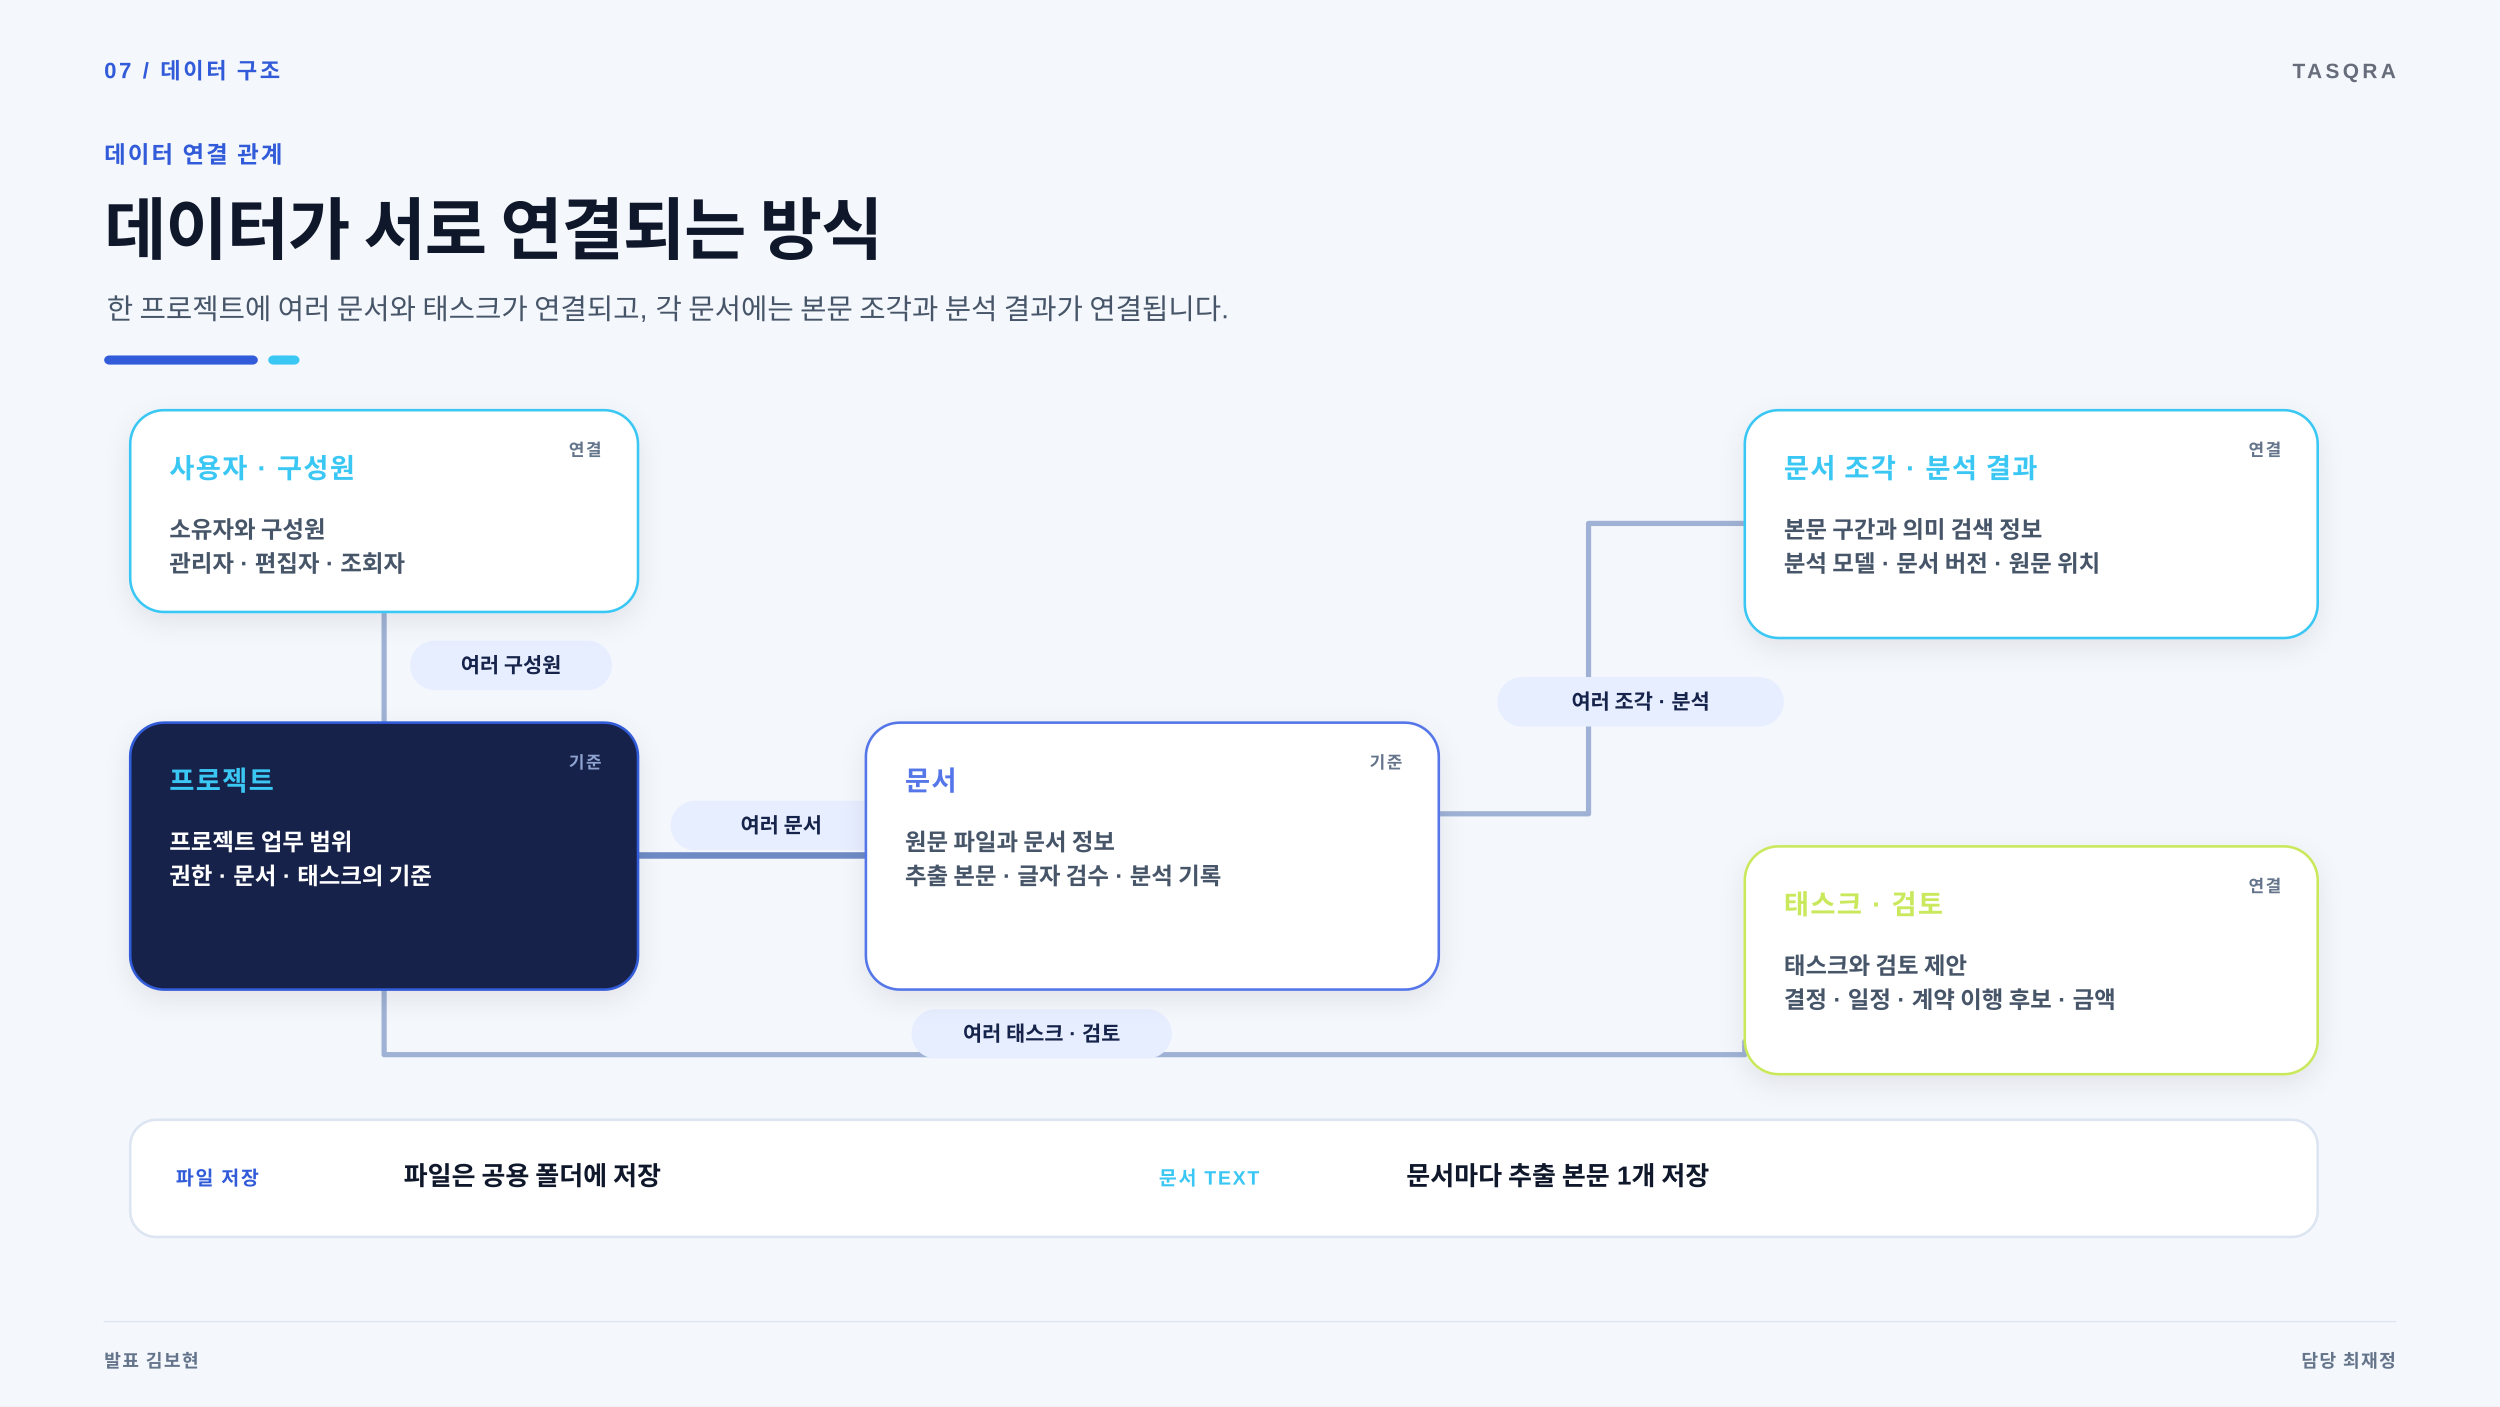
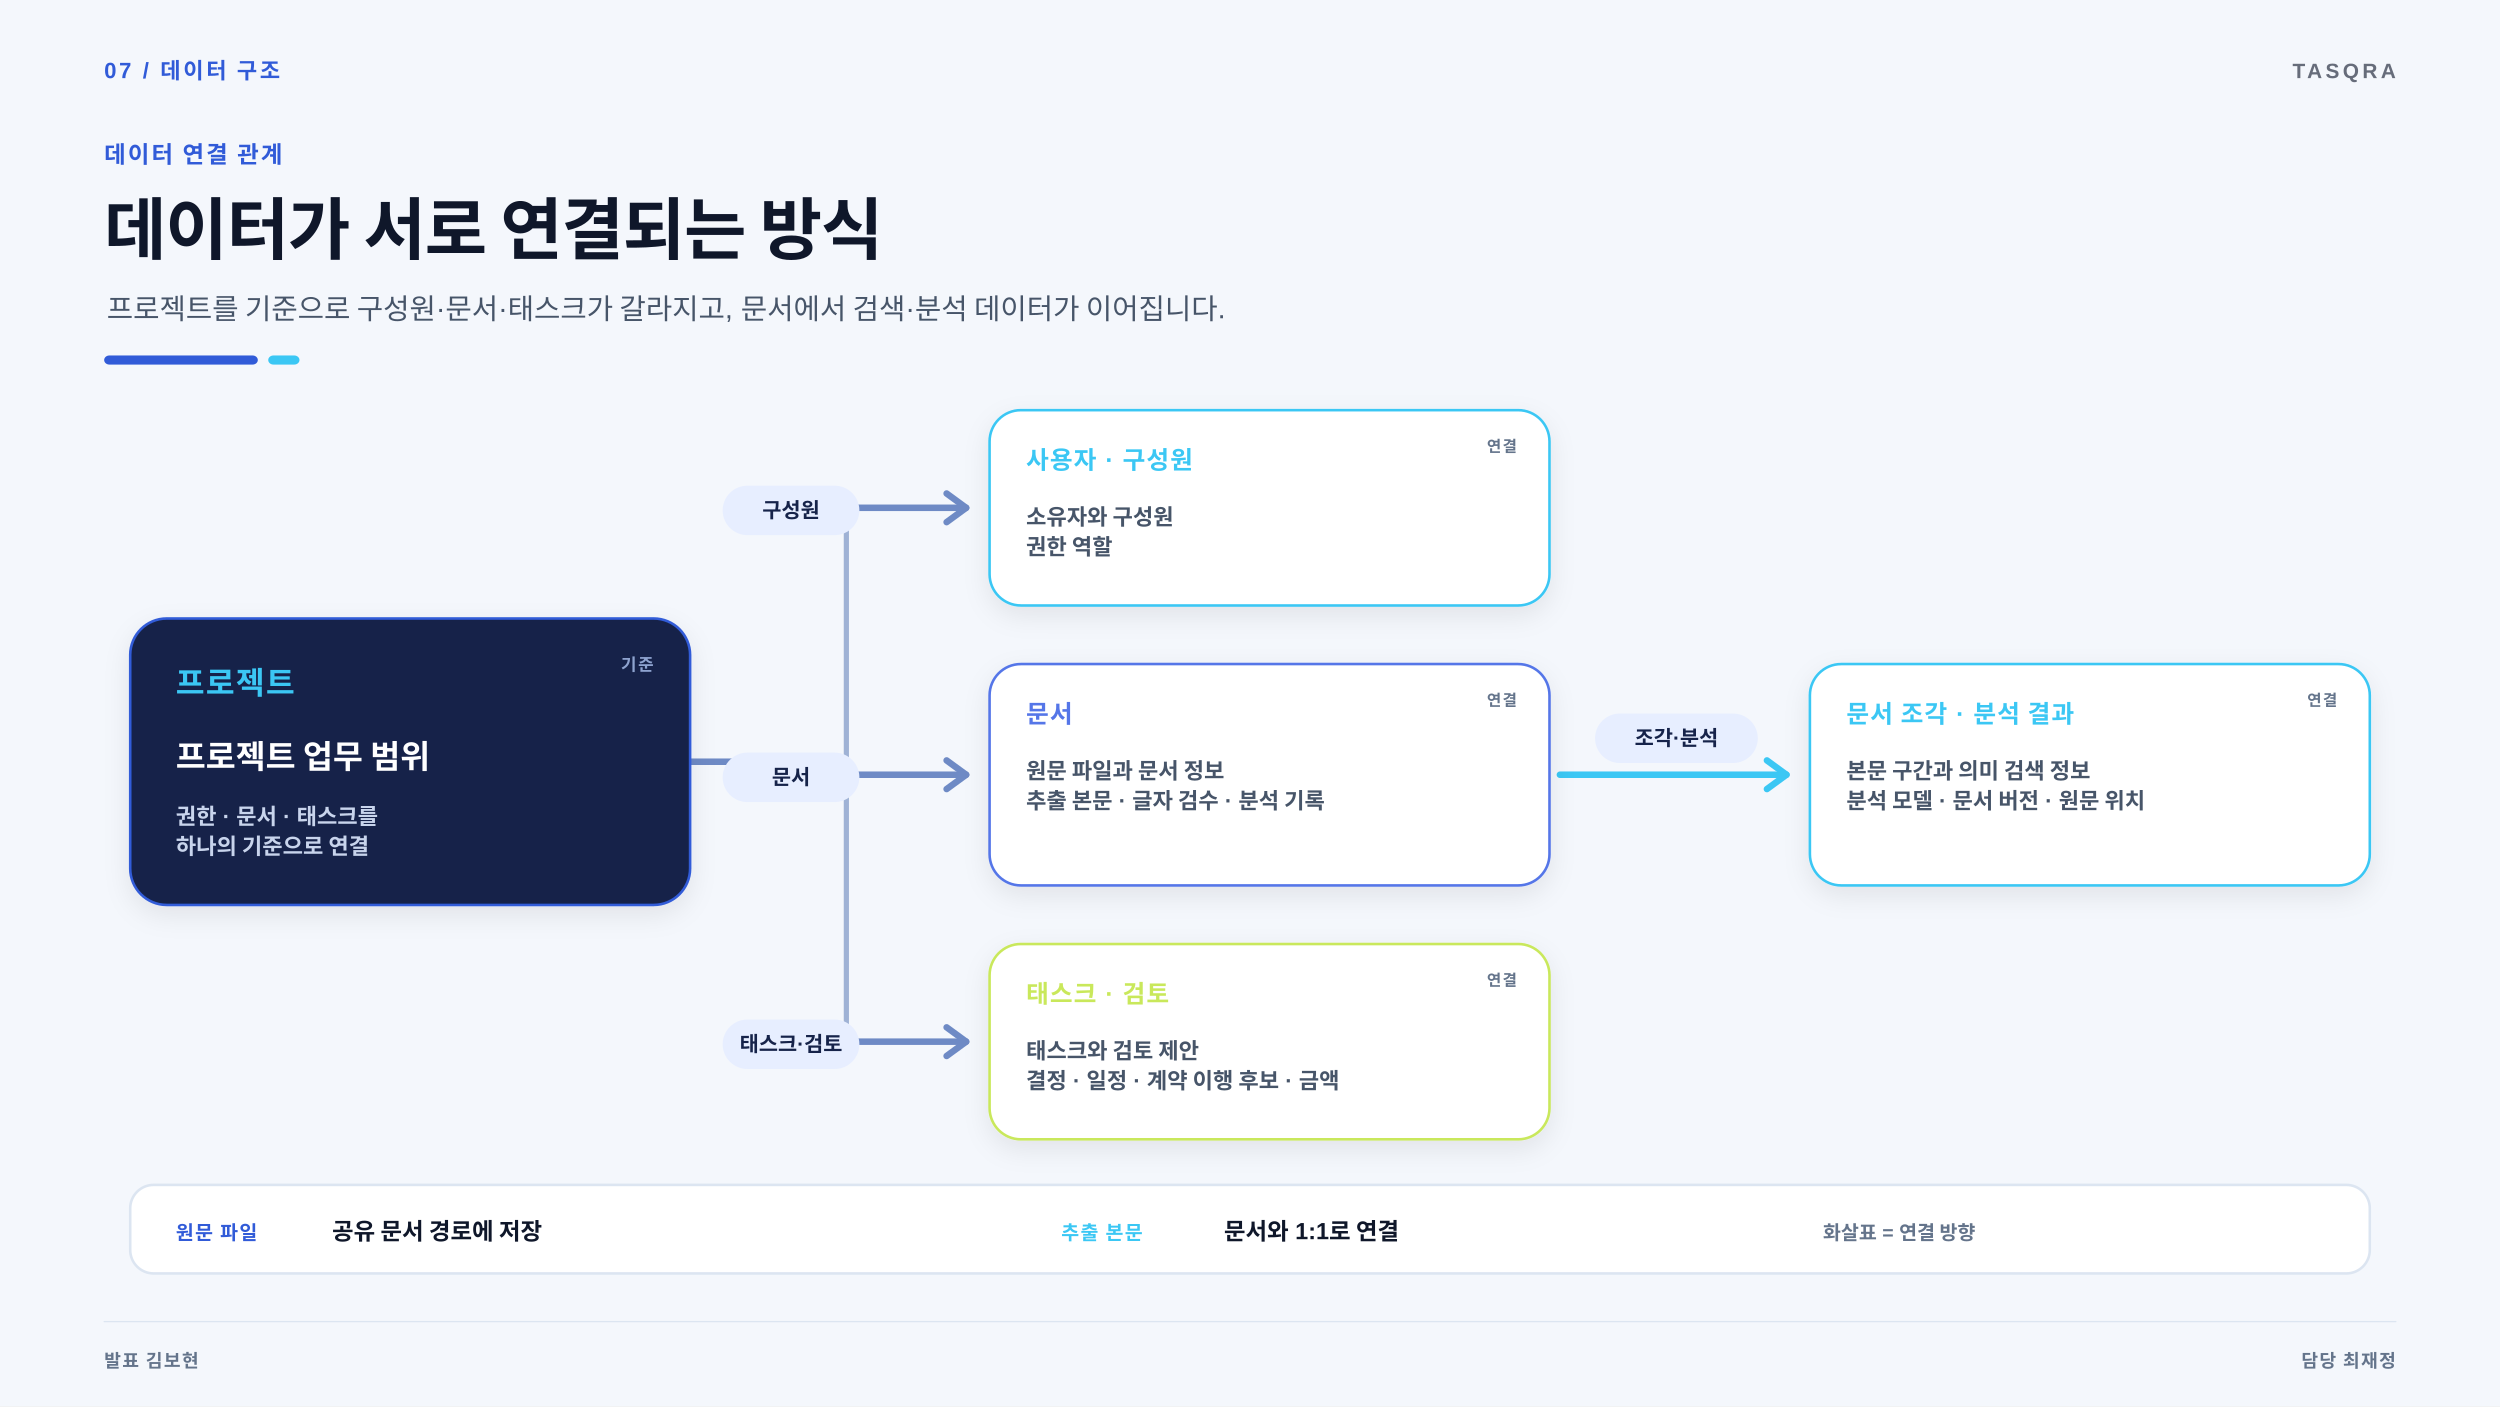
<svg xmlns="http://www.w3.org/2000/svg" width="1920" height="1080" viewBox="0 0 1920 1080">
  <defs>
    <style>@font-face{font-family:NotoKR;src:url("../../포트폴리오/NotoSansKR.ttf") format("truetype");} text{font-family:NotoKR,Arial,sans-serif;}</style>
    <filter id="shadow" x="-20%" y="-20%" width="140%" height="140%">
      <feDropShadow dx="0" dy="12" stdDeviation="16" flood-color="#0E162F" flood-opacity="0.11" />
    </filter>
    <filter id="softShadow" x="-20%" y="-20%" width="140%" height="140%">
      <feDropShadow dx="0" dy="7" stdDeviation="10" flood-color="#0E162F" flood-opacity="0.08" />
    </filter>
  </defs>
  <rect x="0" y="0" width="1920" height="1080" rx="0" fill="#F4F7FC" stroke="none" stroke-width="0" opacity="1" />
  <text x="80" y="60" font-family="NotoKR, Arial, sans-serif" font-size="17" font-weight="800" font-style="normal" fill="#315BD8" text-anchor="start" letter-spacing="2" opacity="1">07  /  데이터 구조</text>
  <text x="1840" y="60" font-family="NotoKR, Arial, sans-serif" font-size="16" font-weight="800" font-style="normal" fill="#0F172A" text-anchor="end" letter-spacing="2.6" opacity="0.62">TASQRA</text>
  <line x1="80" y1="1015" x2="1840" y2="1015" stroke="#DCE5F1" stroke-width="1" stroke-linecap="round" opacity="1" />
  <text x="80" y="1050" font-family="NotoKR, Arial, sans-serif" font-size="14" font-weight="700" font-style="normal" fill="#64748B" text-anchor="start" letter-spacing="1" opacity="1">발표  김보현</text>
  <text x="1840" y="1050" font-family="NotoKR, Arial, sans-serif" font-size="14" font-weight="700" font-style="normal" fill="#64748B" text-anchor="end" letter-spacing="1" opacity="1">담당  최재정</text>
  <text x="80" y="125" font-family="NotoKR, Arial, sans-serif" font-size="18" font-weight="800" font-style="normal" fill="#315BD8" text-anchor="start" letter-spacing="1.6" opacity="1">데이터 연결 관계</text>
  <text x="80" y="195" font-family="NotoKR, Arial, sans-serif" font-size="52" font-weight="800" font-style="normal" fill="#0F172A" text-anchor="start" letter-spacing="-0.8" opacity="1">데이터가 서로 연결되는 방식</text>
-   <text x="82" y="245" font-family="NotoKR, Arial, sans-serif" font-size="22" font-weight="500" font-style="normal" fill="#475569" text-anchor="start" letter-spacing="0" opacity="1">한 프로젝트에 여러 문서와 태스크가 연결되고, 각 문서에는 본문 조각과 분석 결과가 연결됩니다.</text>
+   <text x="82" y="245" font-family="NotoKR, Arial, sans-serif" font-size="22" font-weight="500" font-style="normal" fill="#475569" text-anchor="start" letter-spacing="0" opacity="1">프로젝트를 기준으로 구성원·문서·태스크가 갈라지고, 문서에서 검색·분석 데이터가 이어집니다.</text>
  <rect x="80" y="273" width="118" height="7" rx="4" fill="#315BD8" stroke="none" stroke-width="0" opacity="1" />
  <rect x="206" y="273" width="24" height="7" rx="4" fill="#3BC7F4" stroke="none" stroke-width="0" opacity="1" />
-   <polyline points="295,470 295,555" fill="none" stroke="#9FB2D5" stroke-width="4" stroke-linecap="round" stroke-linejoin="round" opacity="1" />
-   <polyline points="490,657 665,657" fill="none" stroke="#6E8AC5" stroke-width="5" stroke-linecap="round" stroke-linejoin="round" opacity="1" />
-   <polyline points="1105,625 1220,625 1220,402 1340,402" fill="none" stroke="#9FB2D5" stroke-width="4" stroke-linecap="round" stroke-linejoin="round" opacity="1" />
-   <polyline points="295,760 295,810 1340,810 1340,800" fill="none" stroke="#9FB2D5" stroke-width="4" stroke-linecap="round" stroke-linejoin="round" opacity="1" />
-   <rect x="315" y="492" width="155" height="38" rx="19.0" fill="#E7EEFF" stroke="none" stroke-width="0" opacity="1" />
-   <text x="392.5" y="516.44" font-family="NotoKR, Arial, sans-serif" font-size="16" font-weight="700" font-style="normal" fill="#16234A" text-anchor="middle" letter-spacing="0" opacity="1">여러 구성원</text>
-   <rect x="515" y="615" width="170" height="38" rx="19.0" fill="#E7EEFF" stroke="none" stroke-width="0" opacity="1" />
-   <text x="600.0" y="639.44" font-family="NotoKR, Arial, sans-serif" font-size="16" font-weight="700" font-style="normal" fill="#16234A" text-anchor="middle" letter-spacing="0" opacity="1">여러 문서</text>
-   <rect x="1150" y="520" width="220" height="38" rx="19.0" fill="#E7EEFF" stroke="none" stroke-width="0" opacity="1" />
-   <text x="1260.0" y="544.44" font-family="NotoKR, Arial, sans-serif" font-size="16" font-weight="700" font-style="normal" fill="#16234A" text-anchor="middle" letter-spacing="0" opacity="1">여러 조각 · 분석</text>
-   <rect x="700" y="775" width="200" height="38" rx="19.0" fill="#E7EEFF" stroke="none" stroke-width="0" opacity="1" />
-   <text x="800.0" y="799.44" font-family="NotoKR, Arial, sans-serif" font-size="16" font-weight="700" font-style="normal" fill="#16234A" text-anchor="middle" letter-spacing="0" opacity="1">여러 태스크 · 검토</text>
-   <rect x="100" y="315" width="390" height="155" rx="26" fill="#FFFFFF" stroke="#3BC7F4" stroke-width="2" opacity="1" filter="url(#softShadow)" />
-   <text x="130" y="367" font-family="NotoKR, Arial, sans-serif" font-size="21" font-weight="800" font-style="normal" fill="#3BC7F4" text-anchor="start" letter-spacing="1.0" opacity="1">사용자 · 구성원</text>
-   <text x="130" y="413" font-family="NotoKR, Arial, sans-serif" font-size="18" font-weight="600" fill="#475569" text-anchor="start">
-     <tspan x="130" dy="0">소유자와 구성원</tspan>
-     <tspan x="130" dy="26.1">관리자 · 편집자 · 조회자</tspan>
+   <line x1="530" y1="585" x2="650" y2="585" stroke="#6E8AC5" stroke-width="5" stroke-linecap="round" opacity="1" />
+   <line x1="650" y1="390" x2="650" y2="800" stroke="#9FB2D5" stroke-width="4" stroke-linecap="round" opacity="1" />
+   <line x1="650" y1="390" x2="742" y2="390" stroke="#6E8AC5" stroke-width="5" stroke-linecap="round" opacity="1" />
+   <path d="M 727 379 L 742 390 L 727 401" fill="none" stroke="#6E8AC5" stroke-width="5" stroke-linecap="round" stroke-linejoin="round" />
+   <rect x="555" y="373" width="105" height="38" rx="19.0" fill="#E7EEFF" stroke="none" stroke-width="0" opacity="1" />
+   <text x="607.5" y="397.44" font-family="NotoKR, Arial, sans-serif" font-size="16" font-weight="700" font-style="normal" fill="#16234A" text-anchor="middle" letter-spacing="0" opacity="1">구성원</text>
+   <line x1="650" y1="595" x2="742" y2="595" stroke="#6E8AC5" stroke-width="5" stroke-linecap="round" opacity="1" />
+   <path d="M 727 584 L 742 595 L 727 606" fill="none" stroke="#6E8AC5" stroke-width="5" stroke-linecap="round" stroke-linejoin="round" />
+   <rect x="555" y="578" width="105" height="38" rx="19.0" fill="#E7EEFF" stroke="none" stroke-width="0" opacity="1" />
+   <text x="607.5" y="602.44" font-family="NotoKR, Arial, sans-serif" font-size="16" font-weight="700" font-style="normal" fill="#16234A" text-anchor="middle" letter-spacing="0" opacity="1">문서</text>
+   <line x1="650" y1="800" x2="742" y2="800" stroke="#6E8AC5" stroke-width="5" stroke-linecap="round" opacity="1" />
+   <path d="M 727 789 L 742 800 L 727 811" fill="none" stroke="#6E8AC5" stroke-width="5" stroke-linecap="round" stroke-linejoin="round" />
+   <rect x="555" y="783" width="105" height="38" rx="19.0" fill="#E7EEFF" stroke="none" stroke-width="0" opacity="1" />
+   <text x="607.5" y="807.44" font-family="NotoKR, Arial, sans-serif" font-size="16" font-weight="700" font-style="normal" fill="#16234A" text-anchor="middle" letter-spacing="0" opacity="1">태스크·검토</text>
+   <line x1="1198" y1="595" x2="1372" y2="595" stroke="#3BC7F4" stroke-width="5" stroke-linecap="round" opacity="1" />
+   <path d="M 1357 584 L 1372 595 L 1357 606" fill="none" stroke="#3BC7F4" stroke-width="5" stroke-linecap="round" stroke-linejoin="round" />
+   <rect x="1225" y="548" width="125" height="38" rx="19.0" fill="#E7EEFF" stroke="none" stroke-width="0" opacity="1" />
+   <text x="1287.5" y="572.44" font-family="NotoKR, Arial, sans-serif" font-size="16" font-weight="700" font-style="normal" fill="#16234A" text-anchor="middle" letter-spacing="0" opacity="1">조각·분석</text>
+   <rect x="100" y="475" width="430" height="220" rx="28" fill="#16234A" stroke="#315BD8" stroke-width="2" opacity="1" filter="url(#softShadow)" />
+   <text x="135" y="533" font-family="NotoKR, Arial, sans-serif" font-size="24" font-weight="800" font-style="normal" fill="#3BC7F4" text-anchor="start" letter-spacing="1.0" opacity="1">프로젝트</text>
+   <text x="135" y="590" font-family="NotoKR, Arial, sans-serif" font-size="25" font-weight="800" font-style="normal" fill="#FFFFFF" text-anchor="start" letter-spacing="0" opacity="1">프로젝트 업무 범위</text>
+   <text x="135" y="633" font-family="NotoKR, Arial, sans-serif" font-size="17" font-weight="600" fill="#C8D4EC" text-anchor="start">
+     <tspan x="135" dy="0">권한 · 문서 · 태스크를</tspan>
+     <tspan x="135" dy="22.95">하나의 기준으로 연결</tspan>
  </text>
-   <text x="462" y="350" font-family="NotoKR, Arial, sans-serif" font-size="13" font-weight="800" font-style="normal" fill="#64748B" text-anchor="end" letter-spacing="1.2" opacity="1">연결</text>
-   <rect x="100" y="555" width="390" height="205" rx="26" fill="#16234A" stroke="#315BD8" stroke-width="2" opacity="1" filter="url(#softShadow)" />
-   <text x="130" y="607" font-family="NotoKR, Arial, sans-serif" font-size="21" font-weight="800" font-style="normal" fill="#3BC7F4" text-anchor="start" letter-spacing="1.0" opacity="1">프로젝트</text>
-   <text x="130" y="653" font-family="NotoKR, Arial, sans-serif" font-size="18" font-weight="600" fill="#FFFFFF" text-anchor="start">
-     <tspan x="130" dy="0">프로젝트 업무 범위</tspan>
-     <tspan x="130" dy="26.1">권한 · 문서 · 태스크의 기준</tspan>
+   <text x="502" y="515" font-family="NotoKR, Arial, sans-serif" font-size="13" font-weight="800" font-style="normal" fill="#8EA3CF" text-anchor="end" letter-spacing="1.2" opacity="1">기준</text>
+   <rect x="760" y="315" width="430" height="150" rx="24" fill="#FFFFFF" stroke="#3BC7F4" stroke-width="2" opacity="1" filter="url(#softShadow)" />
+   <text x="788" y="360" font-family="NotoKR, Arial, sans-serif" font-size="19" font-weight="800" font-style="normal" fill="#3BC7F4" text-anchor="start" letter-spacing="0.8" opacity="1">사용자 · 구성원</text>
+   <text x="788" y="403" font-family="NotoKR, Arial, sans-serif" font-size="17" font-weight="600" fill="#475569" text-anchor="start">
+     <tspan x="788" dy="0">소유자와 구성원</tspan>
+     <tspan x="788" dy="22.95">권한 역할</tspan>
  </text>
-   <text x="462" y="590" font-family="NotoKR, Arial, sans-serif" font-size="13" font-weight="800" font-style="normal" fill="#8EA3CF" text-anchor="end" letter-spacing="1.2" opacity="1">기준</text>
-   <rect x="665" y="555" width="440" height="205" rx="26" fill="#FFFFFF" stroke="#5576E8" stroke-width="2" opacity="1" filter="url(#softShadow)" />
-   <text x="695" y="607" font-family="NotoKR, Arial, sans-serif" font-size="21" font-weight="800" font-style="normal" fill="#5576E8" text-anchor="start" letter-spacing="1.0" opacity="1">문서</text>
-   <text x="695" y="653" font-family="NotoKR, Arial, sans-serif" font-size="18" font-weight="600" fill="#475569" text-anchor="start">
-     <tspan x="695" dy="0">원문 파일과 문서 정보</tspan>
-     <tspan x="695" dy="26.1">추출 본문 · 글자 검수 · 분석 기록</tspan>
+   <text x="1165" y="347" font-family="NotoKR, Arial, sans-serif" font-size="12" font-weight="800" font-style="normal" fill="#64748B" text-anchor="end" letter-spacing="1.0" opacity="1">연결</text>
+   <rect x="760" y="510" width="430" height="170" rx="24" fill="#FFFFFF" stroke="#5576E8" stroke-width="2" opacity="1" filter="url(#softShadow)" />
+   <text x="788" y="555" font-family="NotoKR, Arial, sans-serif" font-size="19" font-weight="800" font-style="normal" fill="#5576E8" text-anchor="start" letter-spacing="0.8" opacity="1">문서</text>
+   <text x="788" y="598" font-family="NotoKR, Arial, sans-serif" font-size="17" font-weight="600" fill="#475569" text-anchor="start">
+     <tspan x="788" dy="0">원문 파일과 문서 정보</tspan>
+     <tspan x="788" dy="22.95">추출 본문 · 글자 검수 · 분석 기록</tspan>
  </text>
-   <text x="1077" y="590" font-family="NotoKR, Arial, sans-serif" font-size="13" font-weight="800" font-style="normal" fill="#64748B" text-anchor="end" letter-spacing="1.2" opacity="1">기준</text>
-   <rect x="1340" y="315" width="440" height="175" rx="26" fill="#FFFFFF" stroke="#3BC7F4" stroke-width="2" opacity="1" filter="url(#softShadow)" />
-   <text x="1370" y="367" font-family="NotoKR, Arial, sans-serif" font-size="21" font-weight="800" font-style="normal" fill="#3BC7F4" text-anchor="start" letter-spacing="1.0" opacity="1">문서 조각 · 분석 결과</text>
-   <text x="1370" y="413" font-family="NotoKR, Arial, sans-serif" font-size="18" font-weight="600" fill="#475569" text-anchor="start">
-     <tspan x="1370" dy="0">본문 구간과 의미 검색 정보</tspan>
-     <tspan x="1370" dy="26.1">분석 모델 · 문서 버전 · 원문 위치</tspan>
+   <text x="1165" y="542" font-family="NotoKR, Arial, sans-serif" font-size="12" font-weight="800" font-style="normal" fill="#64748B" text-anchor="end" letter-spacing="1.0" opacity="1">연결</text>
+   <rect x="760" y="725" width="430" height="150" rx="24" fill="#FFFFFF" stroke="#C9E85B" stroke-width="2" opacity="1" filter="url(#softShadow)" />
+   <text x="788" y="770" font-family="NotoKR, Arial, sans-serif" font-size="19" font-weight="800" font-style="normal" fill="#C9E85B" text-anchor="start" letter-spacing="0.8" opacity="1">태스크 · 검토</text>
+   <text x="788" y="813" font-family="NotoKR, Arial, sans-serif" font-size="17" font-weight="600" fill="#475569" text-anchor="start">
+     <tspan x="788" dy="0">태스크와 검토 제안</tspan>
+     <tspan x="788" dy="22.95">결정 · 일정 · 계약 이행 후보 · 금액</tspan>
  </text>
-   <text x="1752" y="350" font-family="NotoKR, Arial, sans-serif" font-size="13" font-weight="800" font-style="normal" fill="#64748B" text-anchor="end" letter-spacing="1.2" opacity="1">연결</text>
-   <rect x="1340" y="650" width="440" height="175" rx="26" fill="#FFFFFF" stroke="#C9E85B" stroke-width="2" opacity="1" filter="url(#softShadow)" />
-   <text x="1370" y="702" font-family="NotoKR, Arial, sans-serif" font-size="21" font-weight="800" font-style="normal" fill="#C9E85B" text-anchor="start" letter-spacing="1.0" opacity="1">태스크 · 검토</text>
-   <text x="1370" y="748" font-family="NotoKR, Arial, sans-serif" font-size="18" font-weight="600" fill="#475569" text-anchor="start">
-     <tspan x="1370" dy="0">태스크와 검토 제안</tspan>
-     <tspan x="1370" dy="26.1">결정 · 일정 · 계약 이행 후보 · 금액</tspan>
+   <text x="1165" y="757" font-family="NotoKR, Arial, sans-serif" font-size="12" font-weight="800" font-style="normal" fill="#64748B" text-anchor="end" letter-spacing="1.0" opacity="1">연결</text>
+   <rect x="1390" y="510" width="430" height="170" rx="24" fill="#FFFFFF" stroke="#3BC7F4" stroke-width="2" opacity="1" filter="url(#softShadow)" />
+   <text x="1418" y="555" font-family="NotoKR, Arial, sans-serif" font-size="19" font-weight="800" font-style="normal" fill="#3BC7F4" text-anchor="start" letter-spacing="0.8" opacity="1">문서 조각 · 분석 결과</text>
+   <text x="1418" y="598" font-family="NotoKR, Arial, sans-serif" font-size="17" font-weight="600" fill="#475569" text-anchor="start">
+     <tspan x="1418" dy="0">본문 구간과 의미 검색 정보</tspan>
+     <tspan x="1418" dy="22.95">분석 모델 · 문서 버전 · 원문 위치</tspan>
  </text>
-   <text x="1752" y="685" font-family="NotoKR, Arial, sans-serif" font-size="13" font-weight="800" font-style="normal" fill="#64748B" text-anchor="end" letter-spacing="1.2" opacity="1">연결</text>
-   <rect x="100" y="860" width="1680" height="90" rx="20" fill="#FFFFFF" stroke="#DCE5F1" stroke-width="2" opacity="1" />
-   <text x="135" y="910" font-family="NotoKR, Arial, sans-serif" font-size="15" font-weight="800" font-style="normal" fill="#315BD8" text-anchor="start" letter-spacing="1.3" opacity="1">파일 저장</text>
-   <text x="310" y="910" font-family="NotoKR, Arial, sans-serif" font-size="20" font-weight="700" font-style="normal" fill="#0F172A" text-anchor="start" letter-spacing="0" opacity="1">파일은 공용 폴더에 저장</text>
-   <text x="890" y="910" font-family="NotoKR, Arial, sans-serif" font-size="15" font-weight="800" font-style="normal" fill="#3BC7F4" text-anchor="start" letter-spacing="1.3" opacity="1">문서 TEXT</text>
-   <text x="1080" y="910" font-family="NotoKR, Arial, sans-serif" font-size="20" font-weight="700" font-style="normal" fill="#0F172A" text-anchor="start" letter-spacing="0" opacity="1">문서마다 추출 본문 1개 저장</text>
+   <text x="1795" y="542" font-family="NotoKR, Arial, sans-serif" font-size="12" font-weight="800" font-style="normal" fill="#64748B" text-anchor="end" letter-spacing="1.0" opacity="1">연결</text>
+   <rect x="100" y="910" width="1720" height="68" rx="18" fill="#FFFFFF" stroke="#DCE5F1" stroke-width="2" opacity="1" />
+   <text x="135" y="952" font-family="NotoKR, Arial, sans-serif" font-size="15" font-weight="800" font-style="normal" fill="#315BD8" text-anchor="start" letter-spacing="1.0" opacity="1">원문 파일</text>
+   <text x="255" y="952" font-family="NotoKR, Arial, sans-serif" font-size="18" font-weight="700" font-style="normal" fill="#0F172A" text-anchor="start" letter-spacing="0" opacity="1">공유 문서 경로에 저장</text>
+   <text x="815" y="952" font-family="NotoKR, Arial, sans-serif" font-size="15" font-weight="800" font-style="normal" fill="#3BC7F4" text-anchor="start" letter-spacing="1.0" opacity="1">추출 본문</text>
+   <text x="940" y="952" font-family="NotoKR, Arial, sans-serif" font-size="18" font-weight="700" font-style="normal" fill="#0F172A" text-anchor="start" letter-spacing="0" opacity="1">문서와 1:1로 연결</text>
+   <text x="1400" y="952" font-family="NotoKR, Arial, sans-serif" font-size="15" font-weight="700" font-style="normal" fill="#64748B" text-anchor="start" letter-spacing="0" opacity="1">화살표 = 연결 방향</text>
</svg>
